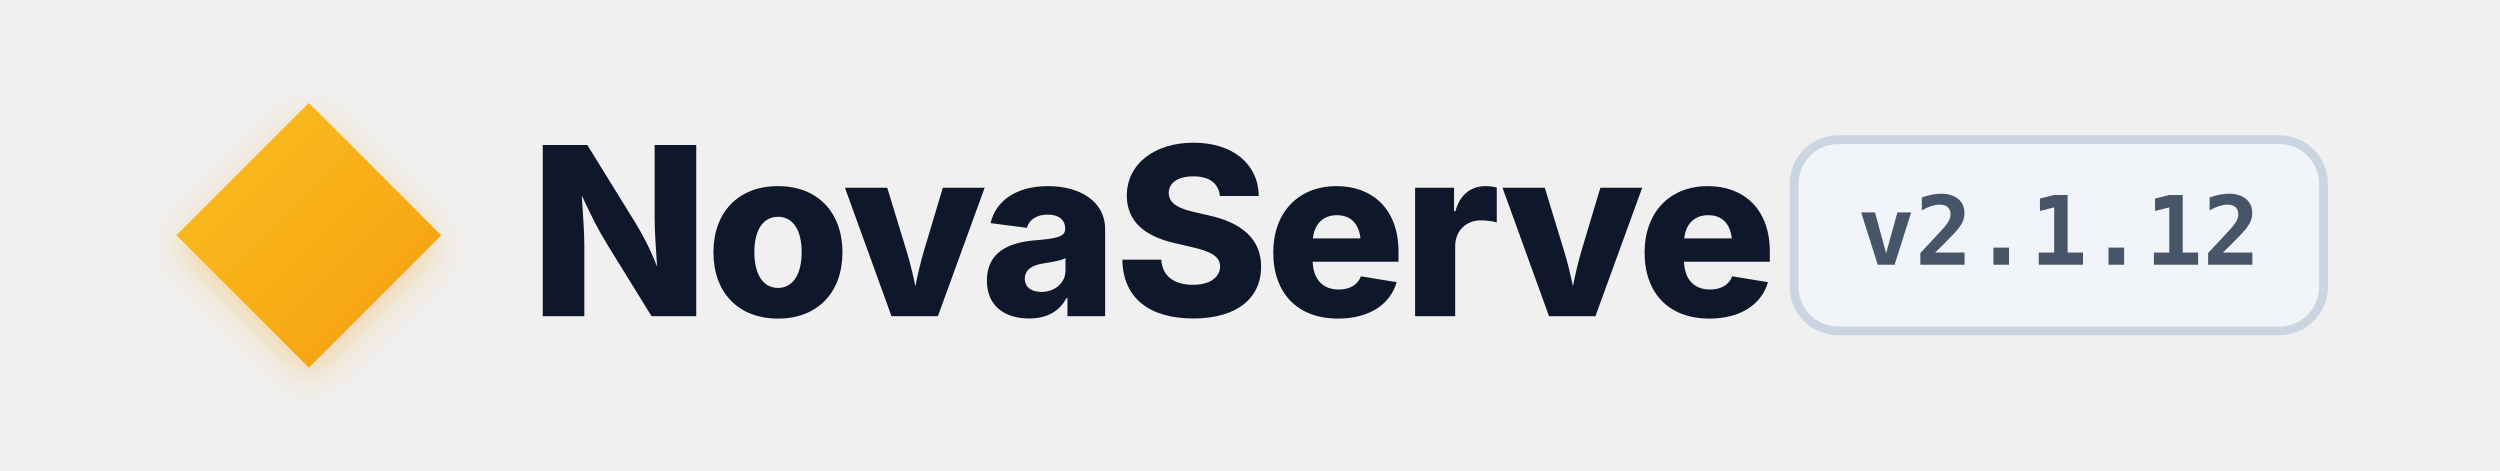
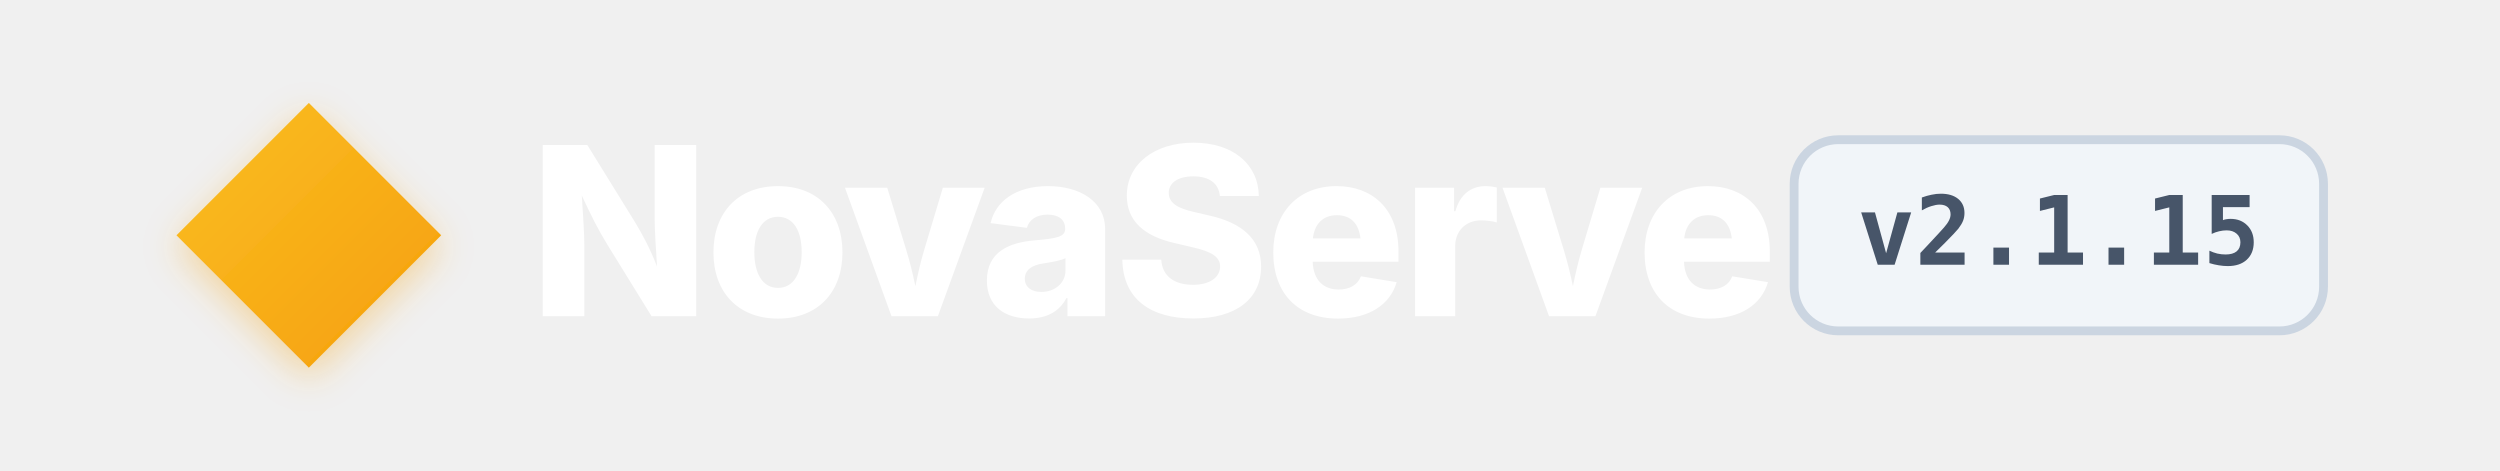
<svg xmlns="http://www.w3.org/2000/svg" viewBox="0 0 340 64" width="100%" height="100%">
  <defs>
    <linearGradient id="nova-diamond-grad" x1="0%" y1="0%" x2="100%" y2="100%">
      <stop offset="0%" stop-color="#fbbf24" />
      <stop offset="100%" stop-color="#f59e0b" />
    </linearGradient>
    <filter id="glow" x="-20%" y="-20%" width="140%" height="140%">
      <feDropShadow dx="0" dy="1.5" stdDeviation="2.5" flood-color="#f59e0b" flood-opacity="0.35" />
    </filter>
  </defs>
  <style>
-     .brand-text { fill: #0f172a; font-family: -apple-system, BlinkMacSystemFont, 'Geist', 'Inter', 'Segoe UI', Roboto, sans-serif; font-weight: 800; font-size: 32px; letter-spacing: -0.6px; }
+     .brand-text { fill: #ffffff; font-family: -apple-system, BlinkMacSystemFont, 'Geist', 'Inter', 'Segoe UI', Roboto, sans-serif; font-weight: 800; font-size: 32px; letter-spacing: -0.6px; }
    .badge-bg { fill: #f1f5f9; stroke: #cbd5e1; }
    .badge-text { fill: #475569; font-family: 'Geist Mono', ui-monospace, SFMono-Regular, Menlo, Monaco, Consolas, monospace; font-weight: 600; font-size: 13px; }
    @media (prefers-color-scheme: dark) {
      .brand-text { fill: #ffffff; }
      .badge-bg { fill: #1e293b; stroke: #334155; }
      .badge-text { fill: #94a3b8; }
    }
  </style>
  <polygon points="42,14 60,32 42,50 24,32" fill="url(#nova-diamond-grad)" filter="url(#glow)" />
  <text x="72" y="43" class="brand-text">NovaServe</text>
  <rect x="244" y="19" width="72" height="26" rx="6" class="badge-bg" stroke-width="1.2" />
-   <text x="280" y="36" text-anchor="middle" class="badge-text">v2.1.12</text>
+   <text x="280" y="36" text-anchor="middle" class="badge-text">v2.1.15</text>
</svg>
